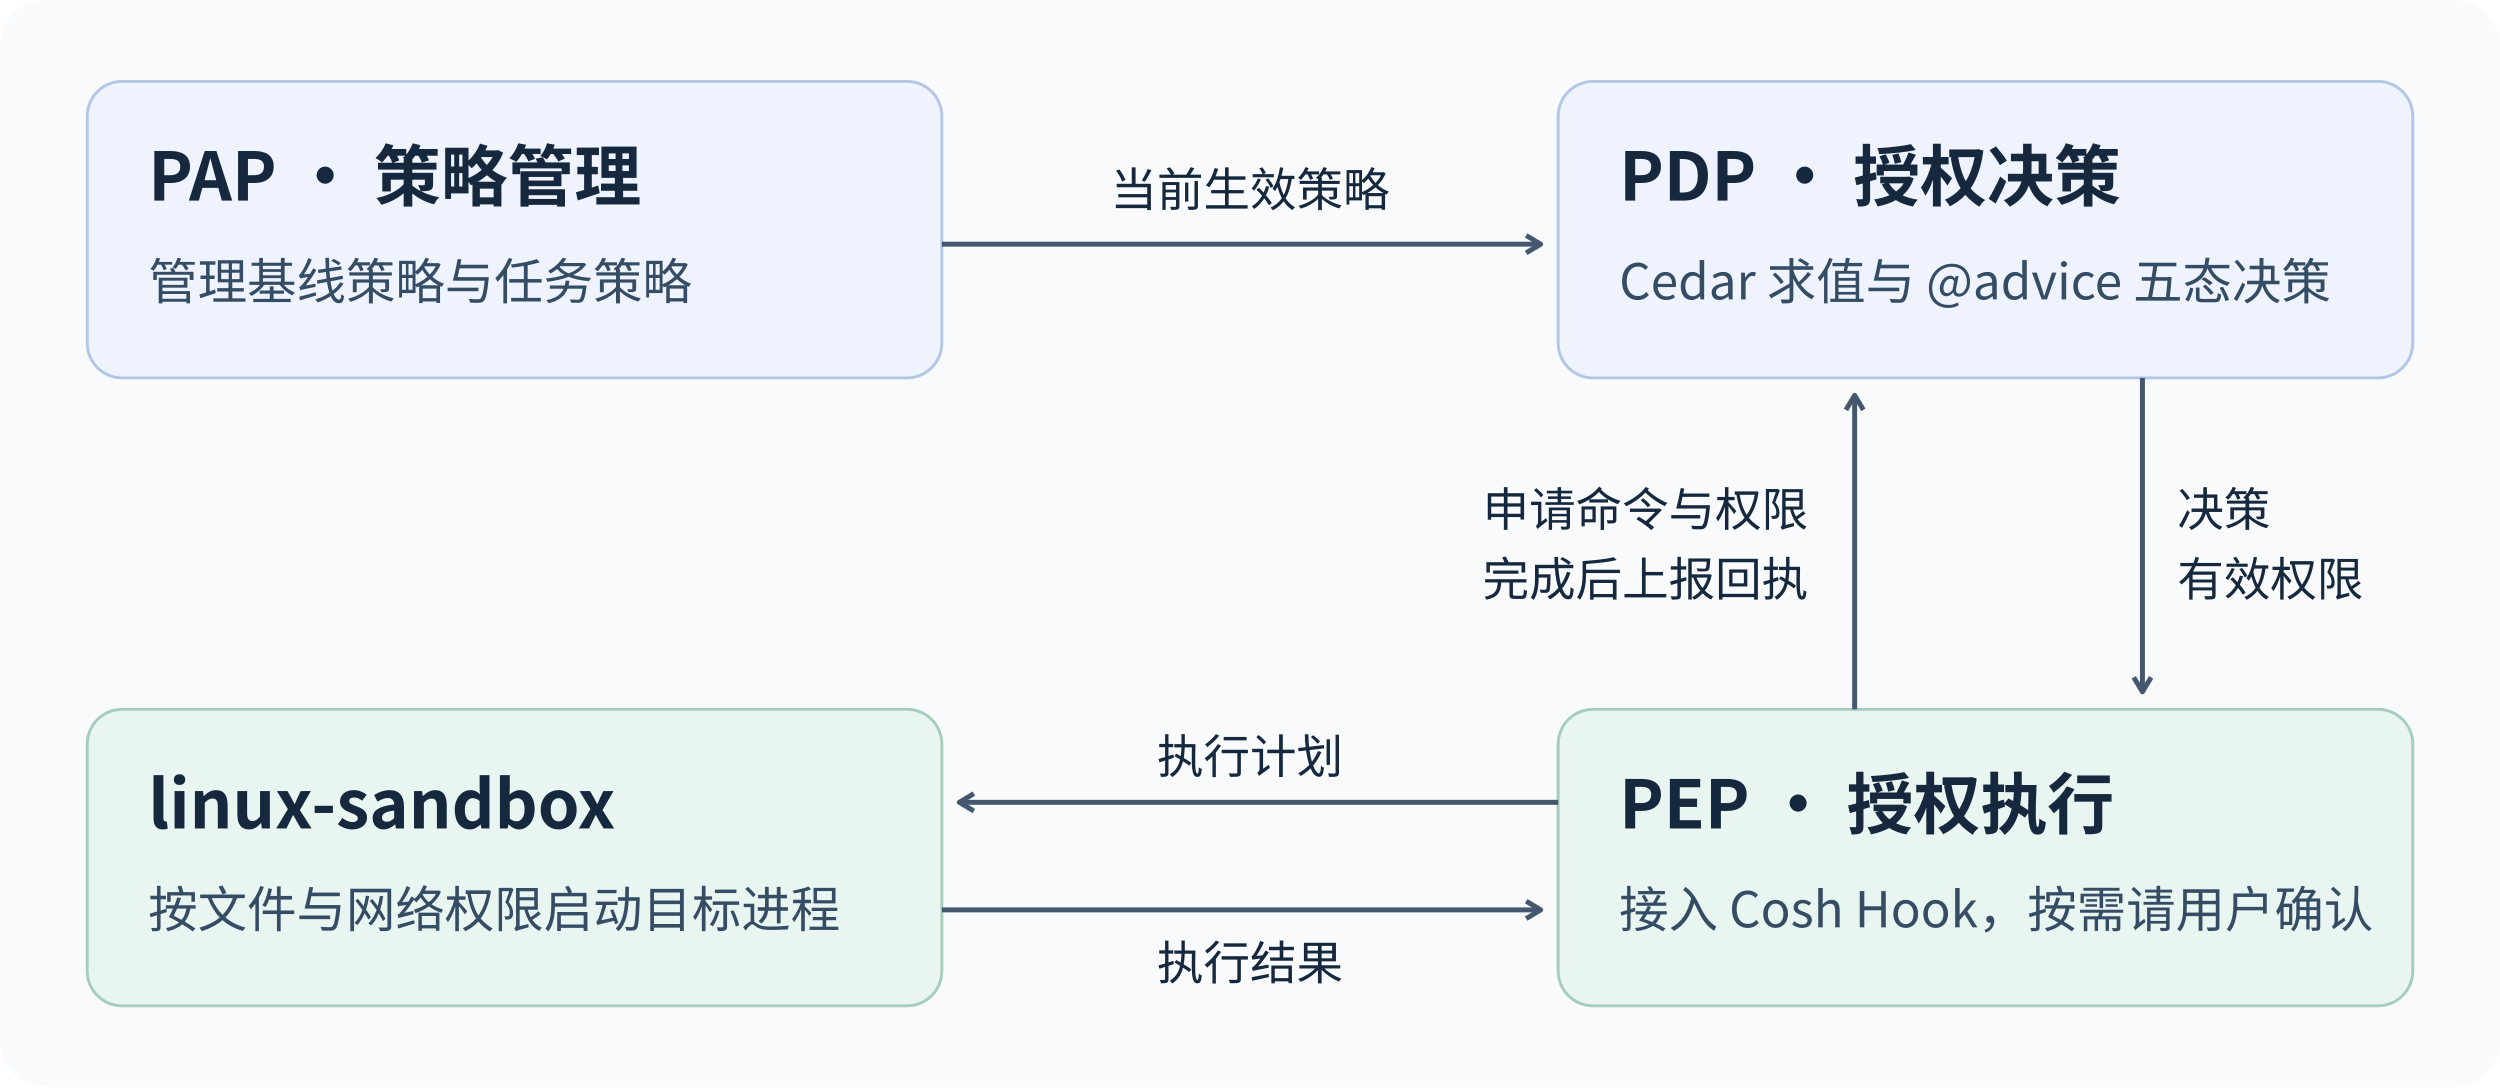
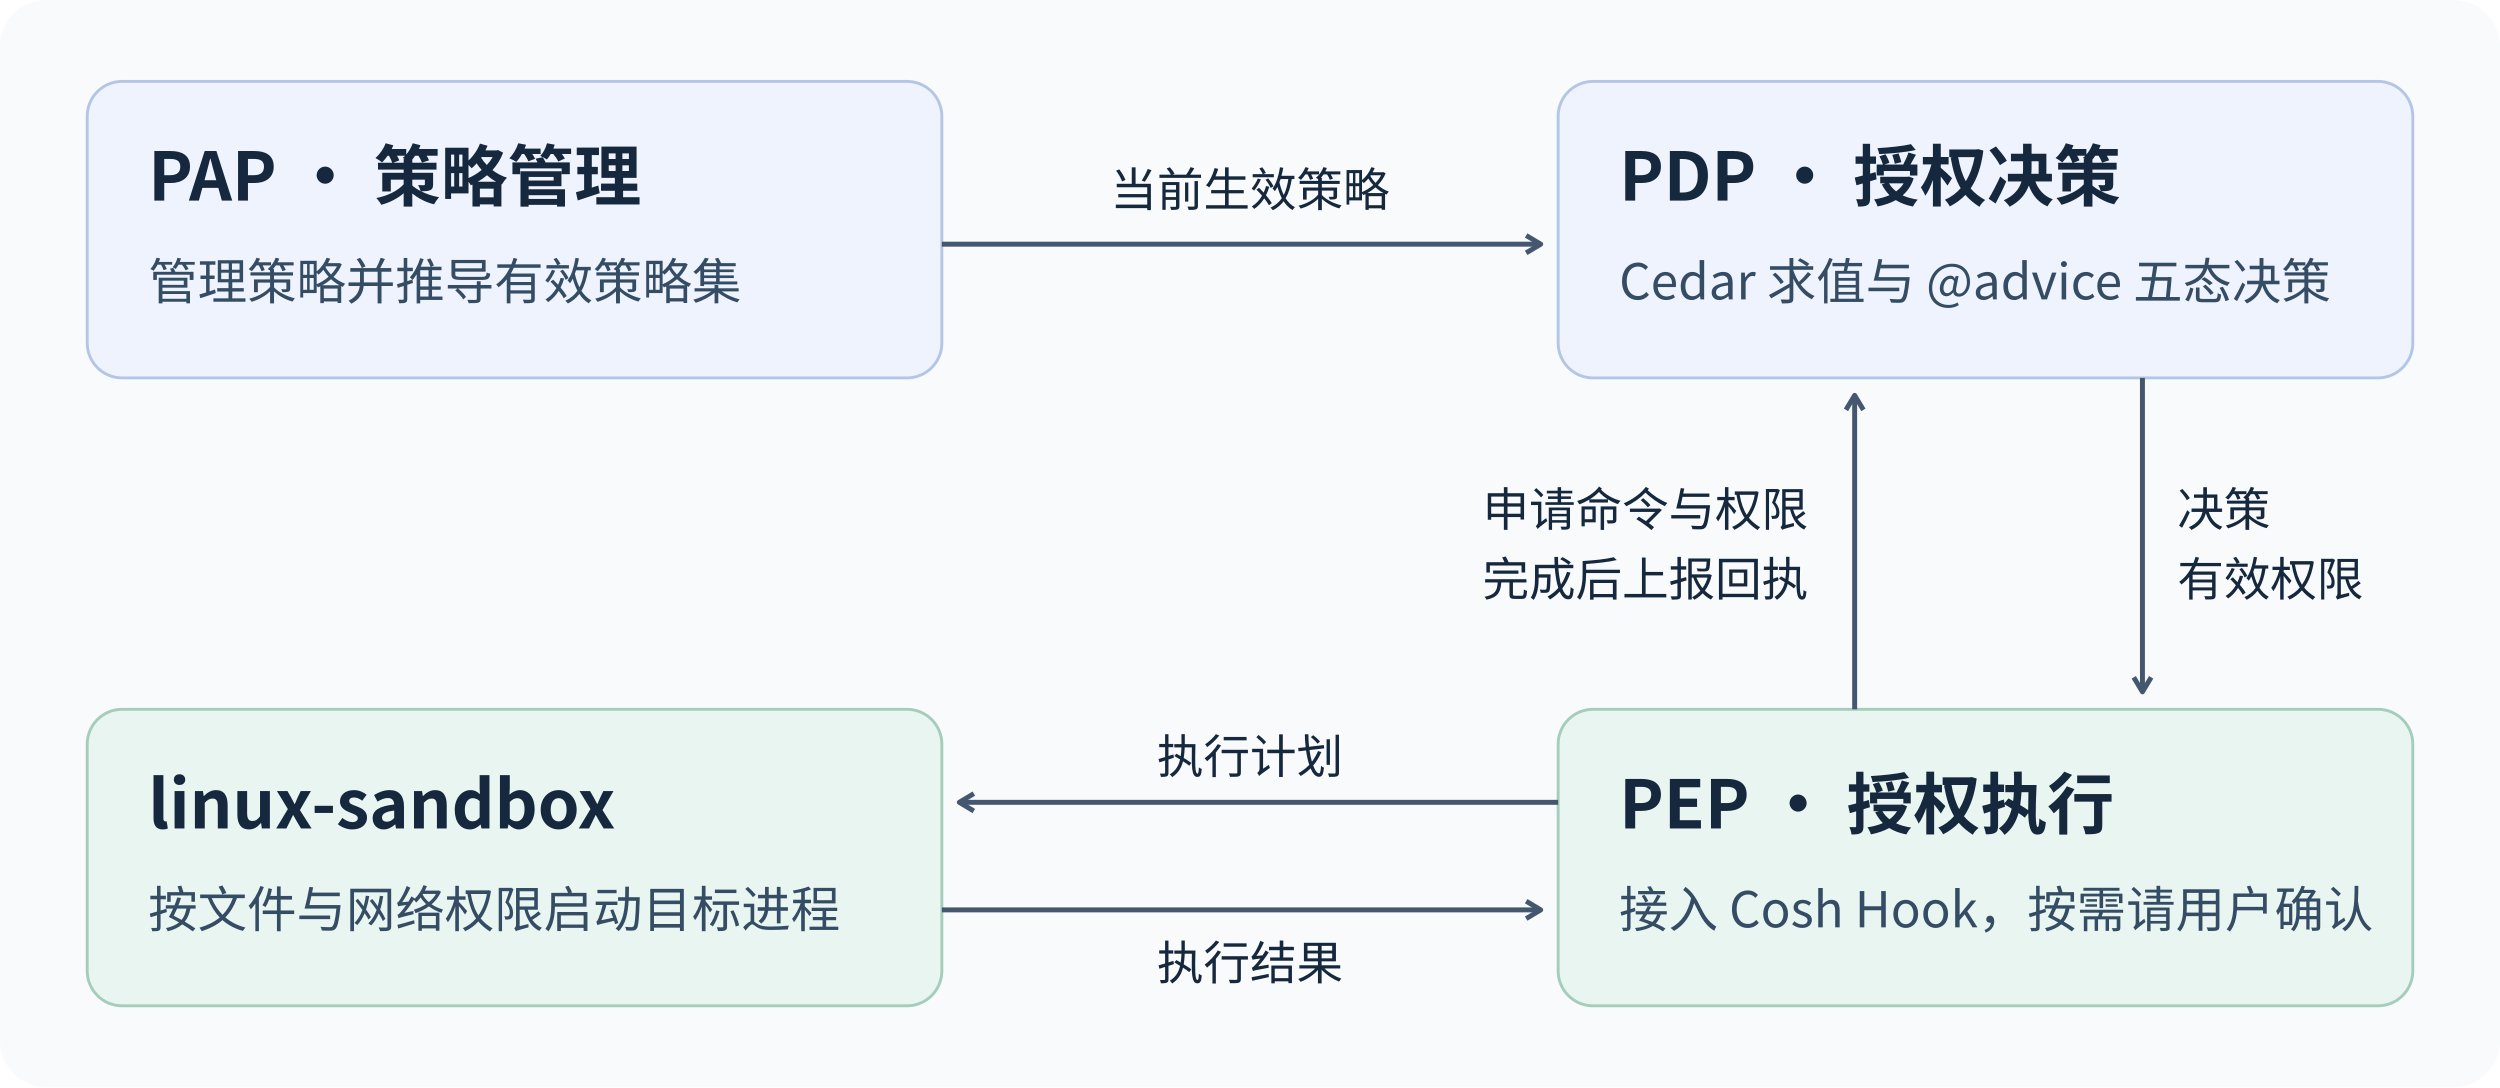
<svg xmlns="http://www.w3.org/2000/svg" width="860" height="374" viewBox="0 0 860 374" role="img" aria-labelledby="title desc" lang="zh-CN">
  <defs>
    <marker id="arrow" markerWidth="8" markerHeight="8" refX="6" refY="4" orient="auto" markerUnits="userSpaceOnUse">
      <path d="M1 1 L6 4 L1 7" fill="none" stroke="#44576e" stroke-width="1.7" stroke-linejoin="round" />
    </marker>
    <style>
      text { font-family: -apple-system, BlinkMacSystemFont, "Segoe UI", "PingFang SC", "Microsoft YaHei", "Noto Sans CJK SC", sans-serif; fill: #15283d; }
      .head { font-size: 23px; font-weight: 650; }
      .body { font-size: 17px; fill: #354c65; }
      .label { font-size: 16px; fill: #354c65; }
      .flow { stroke: #44576e; stroke-width: 1.7; fill: none; marker-end: url(#arrow); }
    </style>
  </defs>
  <rect width="860" height="374" rx="16" fill="#f8fafc" />
  <g>
    <rect x="30" y="28" width="294" height="102" rx="12" fill="#eef3fd" stroke="#b4c6e5" />
    <text x="51" y="69" class="head">PAP · 策略管理</text>
-     <text x="51" y="103" class="body">管理基线策略与任务策略</text>
+     <text x="51" y="103" class="body">管理策略并推导有效策略集</text>
    <rect x="536" y="28" width="294" height="102" rx="12" fill="#eef3fd" stroke="#b4c6e5" />
    <text x="557" y="69" class="head">PDP · 授权决策</text>
    <text x="557" y="103" class="body">Cedar 求值与 @advice 五态决策</text>
    <rect x="536" y="244" width="294" height="102" rx="12" fill="#e9f5f0" stroke="#a5cdbb" />
    <text x="557" y="285" class="head">PEP · 授权执行</text>
    <text x="557" y="319" class="body">接入 Cosh Hook，按需请用户确认</text>
    <rect x="30" y="244" width="294" height="102" rx="12" fill="#e9f5f0" stroke="#a5cdbb" />
    <text x="51" y="285" class="head">linux-sandbox</text>
    <text x="51" y="319" class="body">按文件与网络权限启动目标进程</text>
  </g>
  <g class="flow">
    <path d="M324 84 H530" />
    <path d="M638 244 V136" />
    <path d="M737 130 V238" />
    <path d="M536 276 H330" />
    <path d="M324 313 H530" />
  </g>
  <g class="label">
    <text x="430" y="71" text-anchor="middle">当前生效策略</text>
    <text x="622" y="181" text-anchor="end">申请命令与权限</text>
    <text x="622" y="205" text-anchor="end">完成后上报回执</text>
    <text x="749" y="181">决策</text>
    <text x="749" y="205">有效权限</text>
    <text x="430" y="266" text-anchor="middle">执行计划</text>
    <text x="430" y="337" text-anchor="middle">执行结果</text>
  </g>
</svg>
